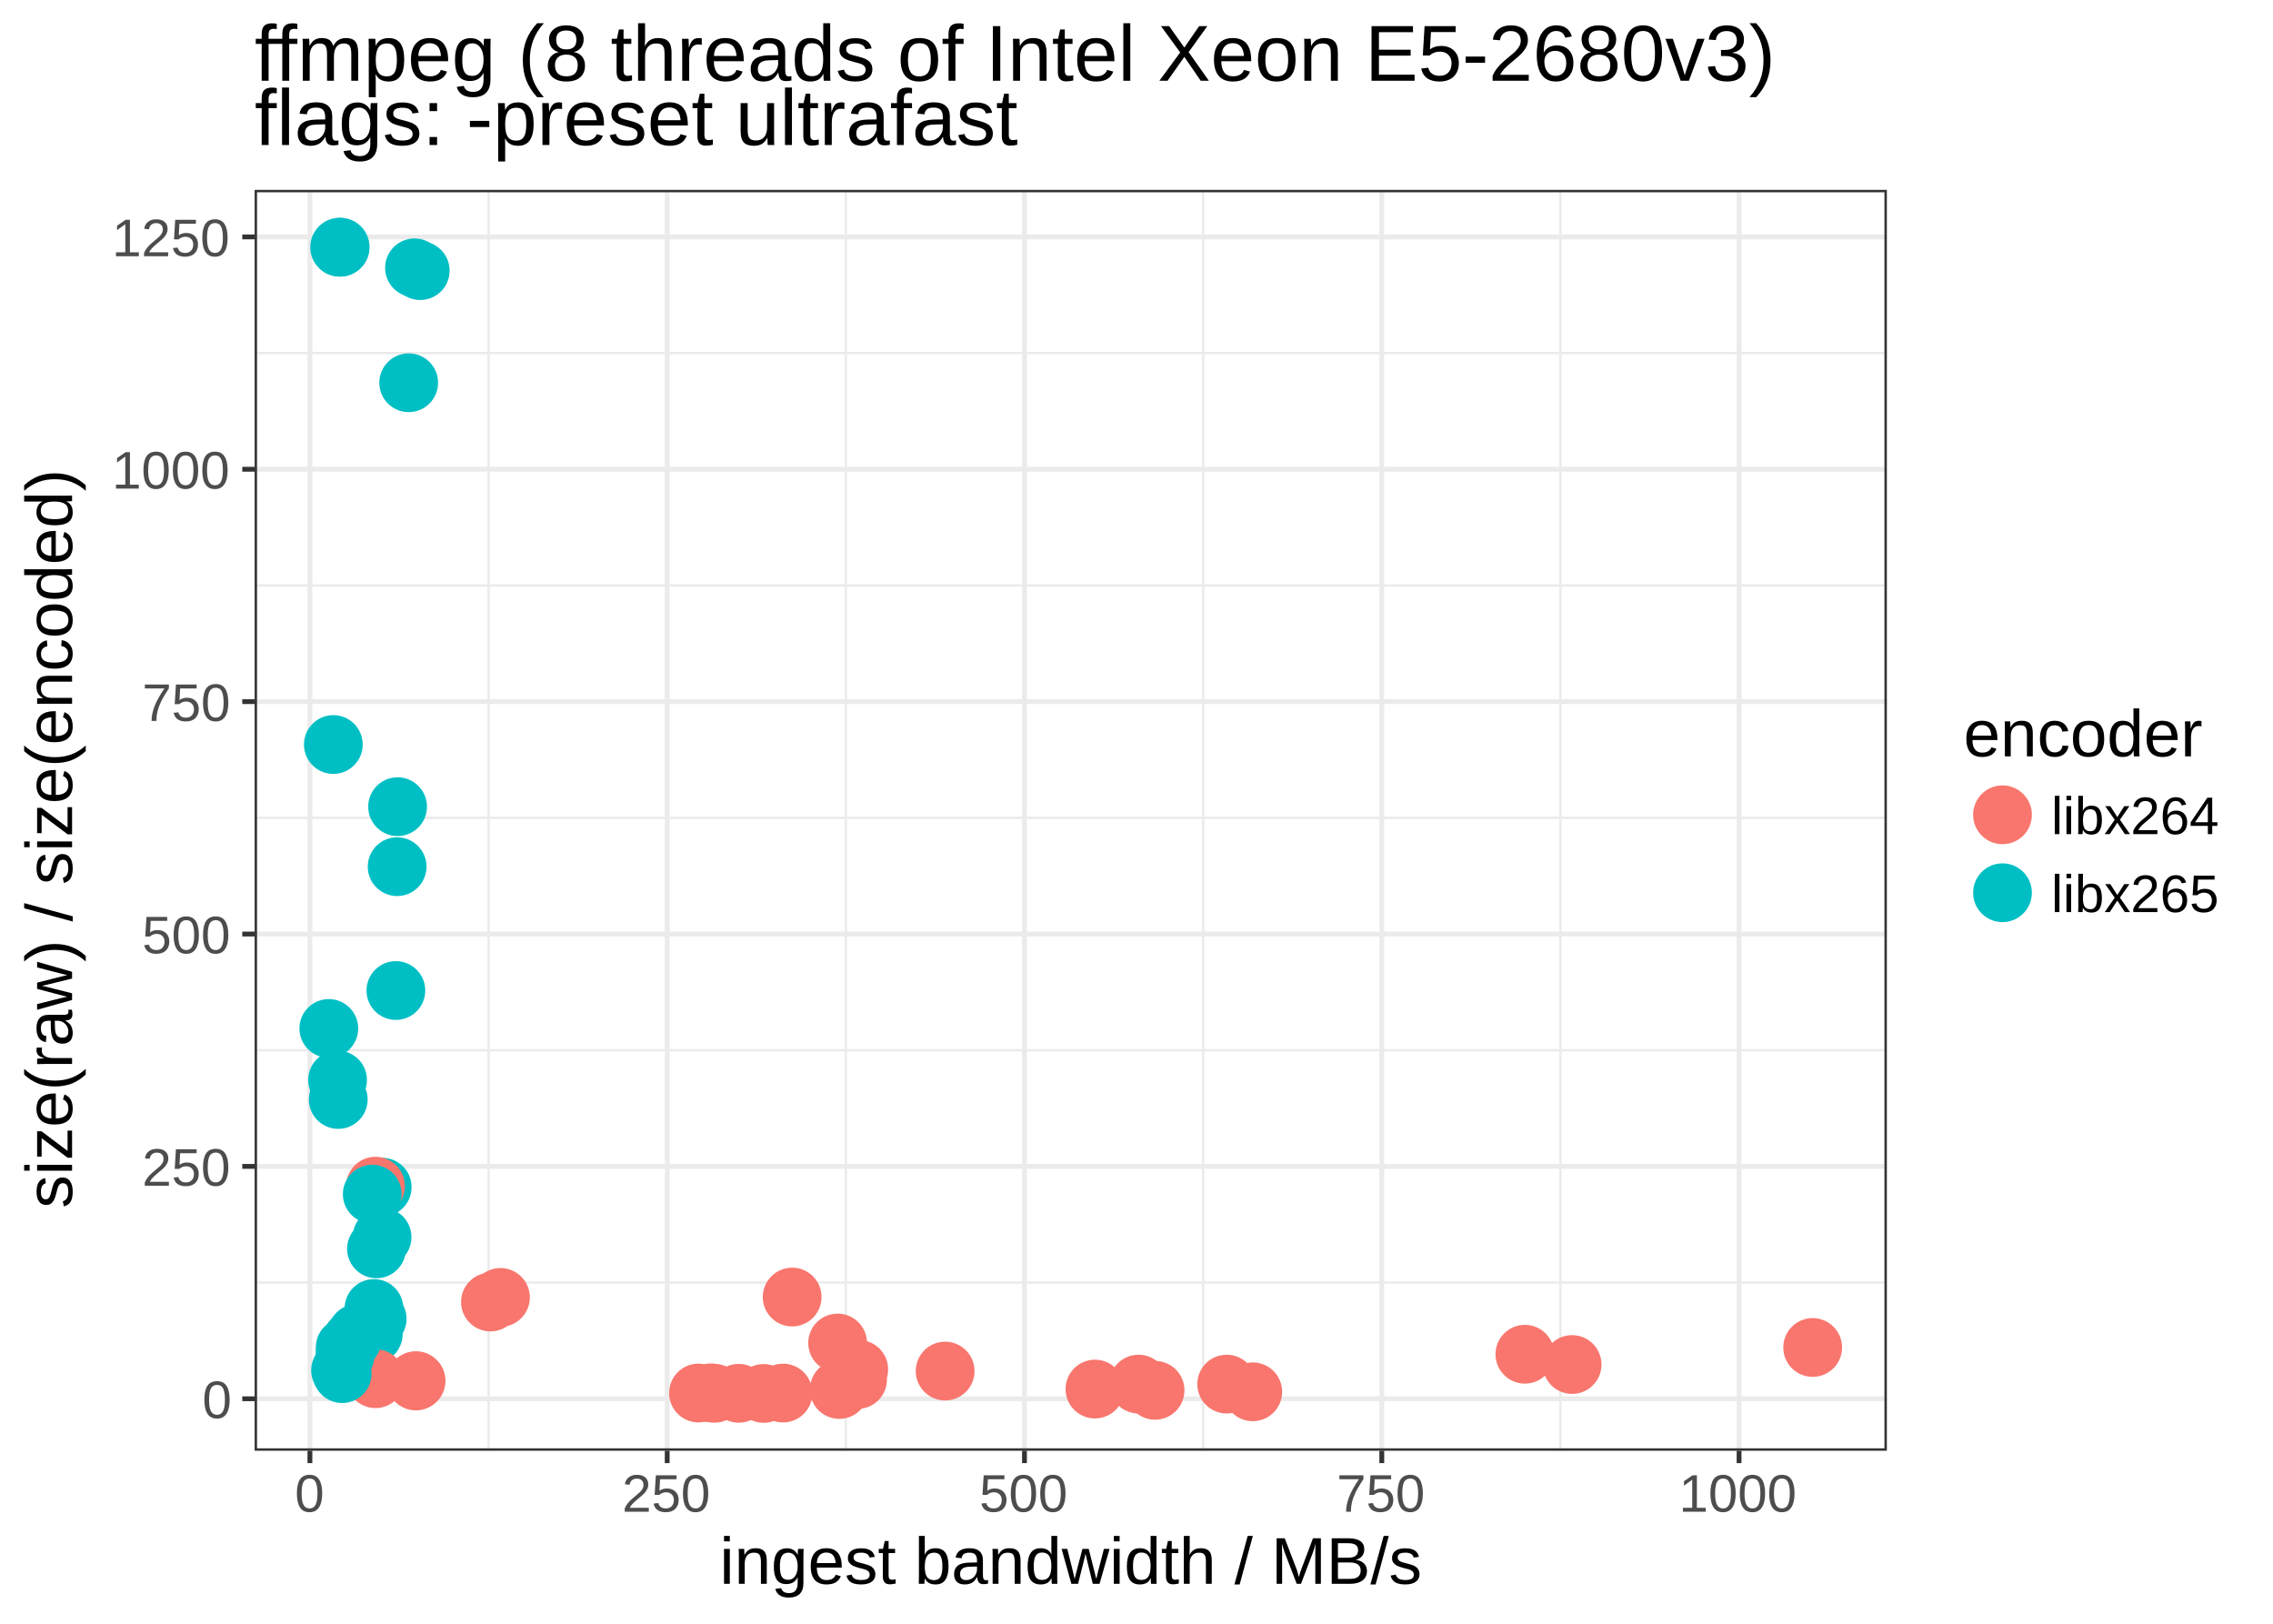
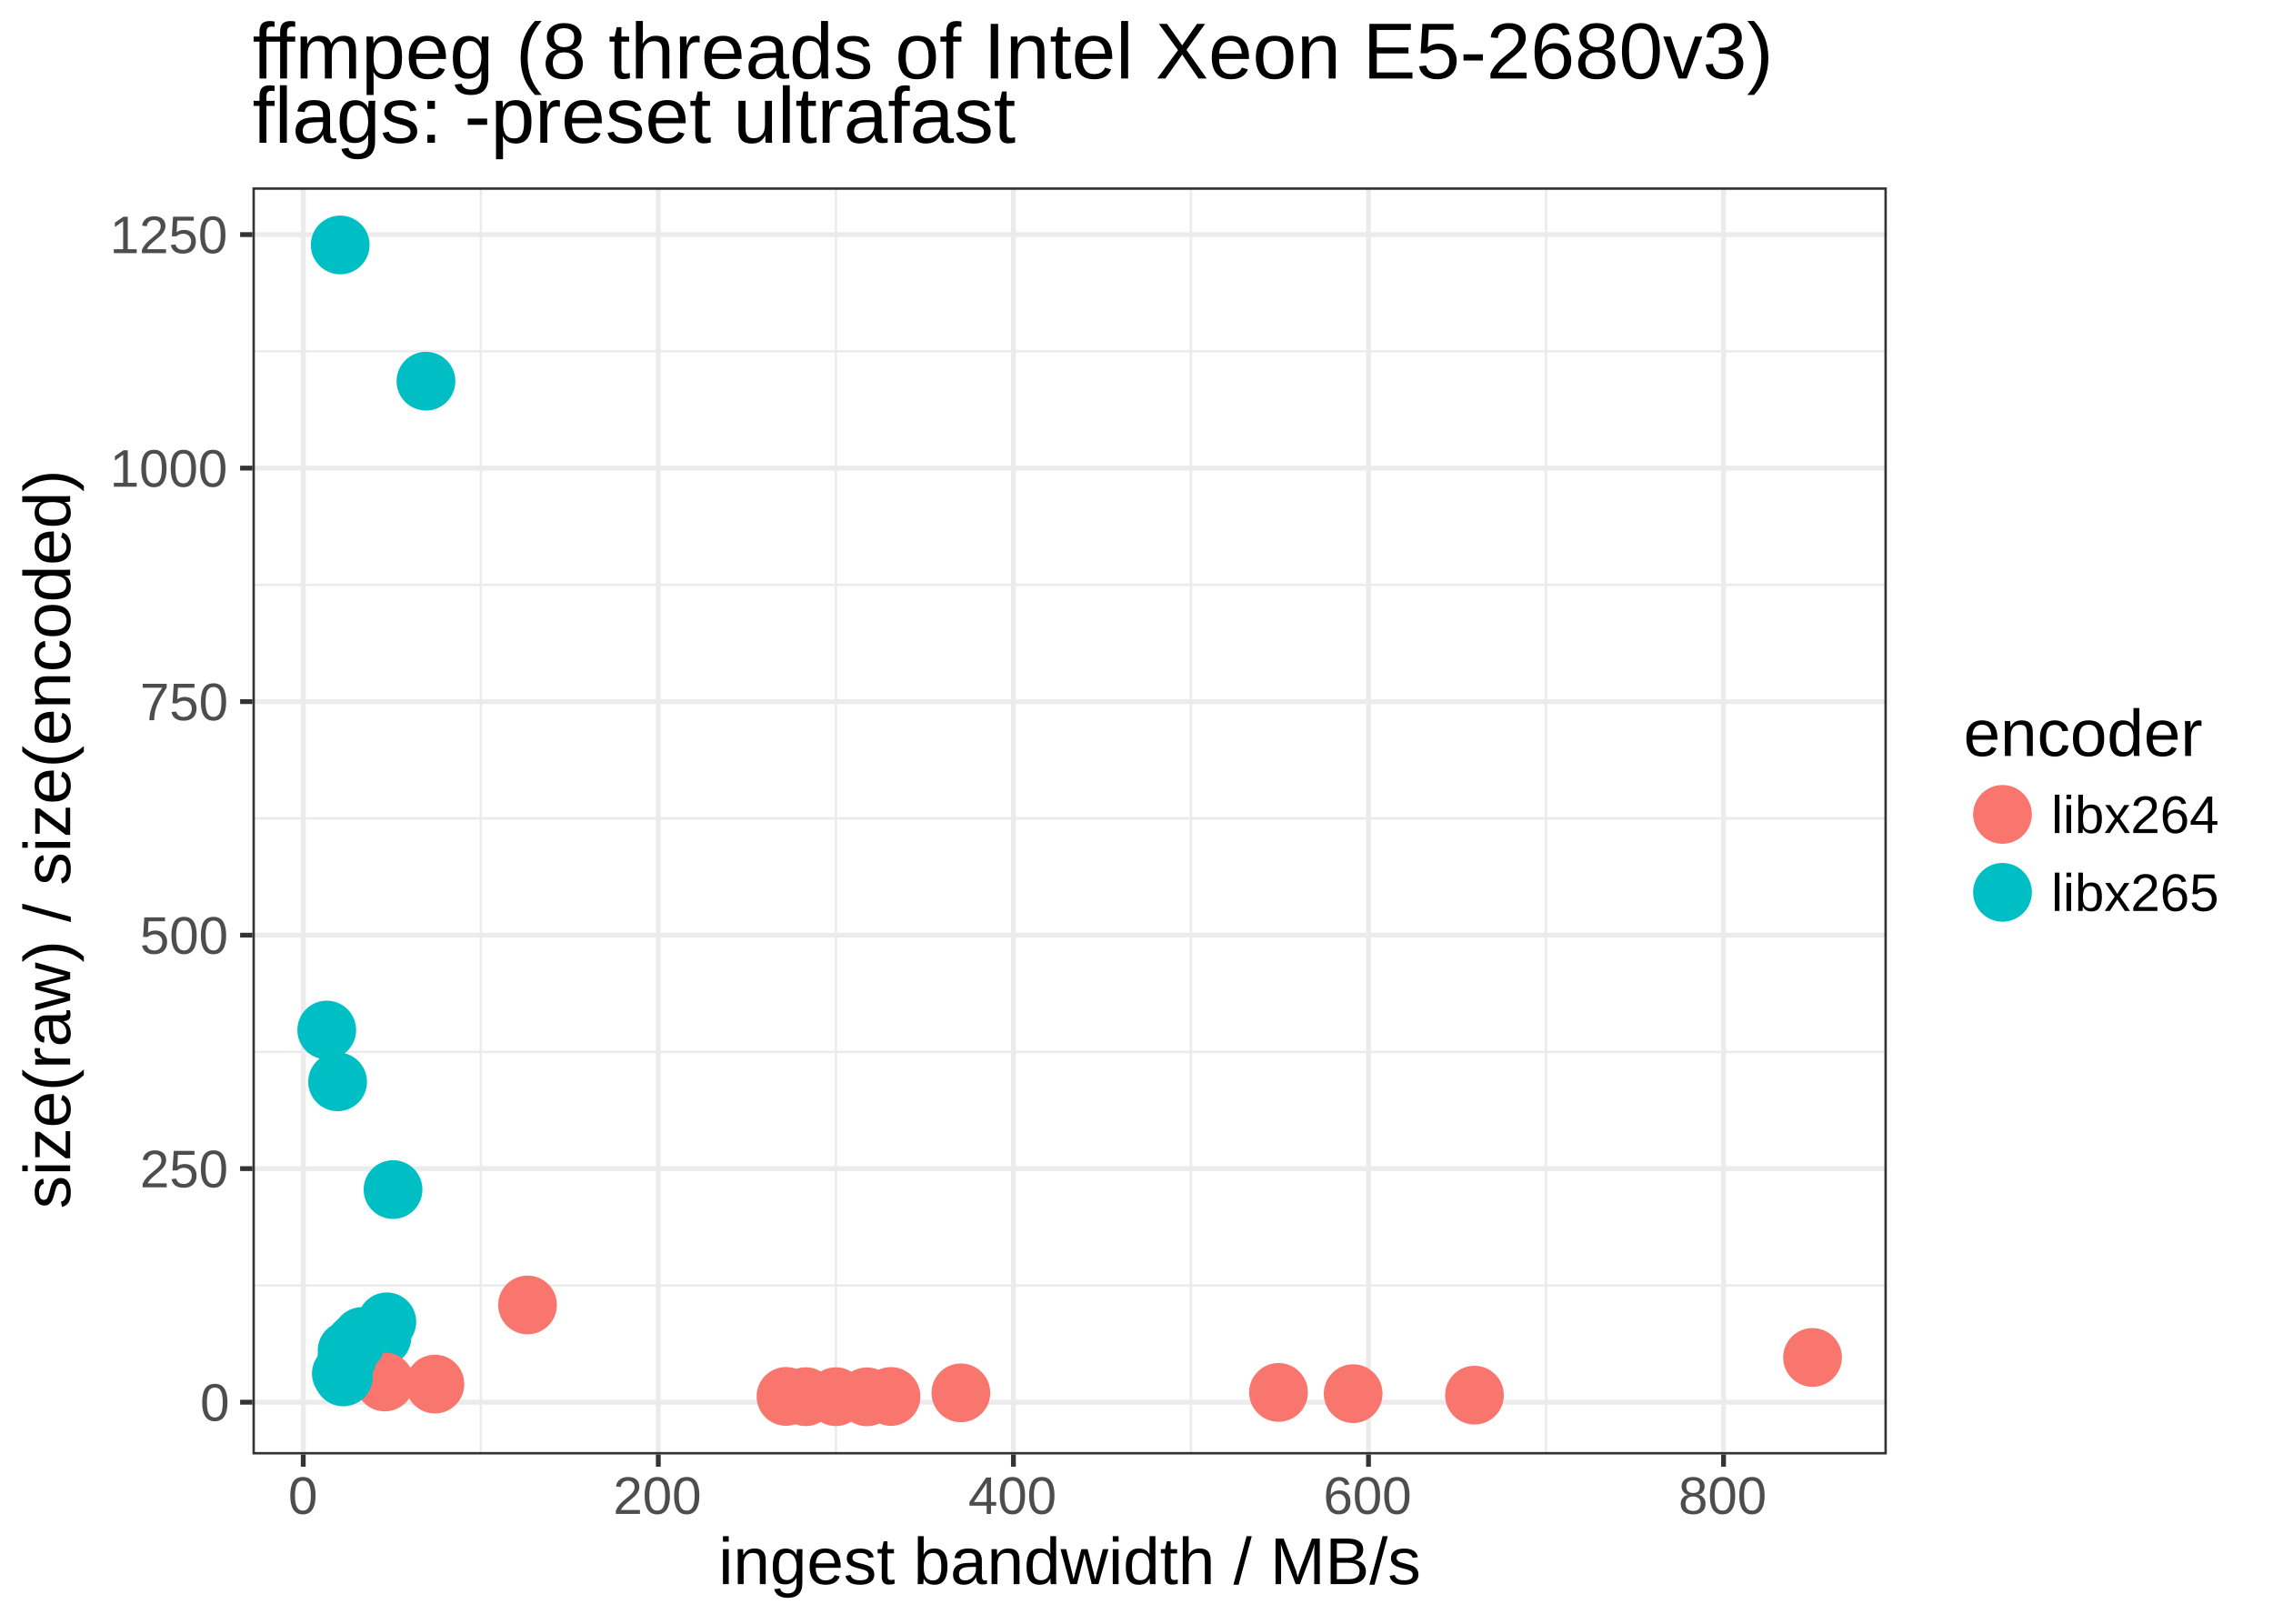
<svg xmlns="http://www.w3.org/2000/svg" viewBox="0 0 504.00 360.00">
  <defs>
    <style type="text/css">
    line, polyline, path, rect, circle {
      fill: none;
      stroke: #000000;
      stroke-linecap: round;
      stroke-linejoin: round;
      stroke-miterlimit: 10.00;
    }
  </style>
  </defs>
  <rect width="100%" height="100%" style="stroke: none; fill: #FFFFFF;" />
  <rect x="0.00" y="0.00" width="504.00" height="360.00" style="stroke-width: 1.07; stroke: #FFFFFF; fill: #FFFFFF;" />
  <defs>
    <clipPath id="cp1">
-       <rect x="56.46" y="42.10" width="361.92" height="279.55" />
+       <rect x="55.98" y="41.54" width="362.39" height="280.92" />
    </clipPath>
  </defs>
-   <rect x="56.46" y="42.10" width="361.92" height="279.55" style="stroke-width: 1.07; stroke: none; fill: #FFFFFF;" clip-path="url(#cp1)" />
-   <polyline points="56.46,284.36 418.38,284.36 " style="stroke-width: 0.53; stroke: #EBEBEB; stroke-linecap: butt;" clip-path="url(#cp1)" />
-   <polyline points="56.46,232.84 418.38,232.84 " style="stroke-width: 0.53; stroke: #EBEBEB; stroke-linecap: butt;" clip-path="url(#cp1)" />
-   <polyline points="56.46,181.32 418.38,181.32 " style="stroke-width: 0.53; stroke: #EBEBEB; stroke-linecap: butt;" clip-path="url(#cp1)" />
-   <polyline points="56.46,129.80 418.38,129.80 " style="stroke-width: 0.53; stroke: #EBEBEB; stroke-linecap: butt;" clip-path="url(#cp1)" />
-   <polyline points="56.46,78.28 418.38,78.28 " style="stroke-width: 0.53; stroke: #EBEBEB; stroke-linecap: butt;" clip-path="url(#cp1)" />
-   <polyline points="108.33,321.65 108.33,42.10 " style="stroke-width: 0.53; stroke: #EBEBEB; stroke-linecap: butt;" clip-path="url(#cp1)" />
-   <polyline points="187.55,321.65 187.55,42.10 " style="stroke-width: 0.53; stroke: #EBEBEB; stroke-linecap: butt;" clip-path="url(#cp1)" />
-   <polyline points="266.78,321.65 266.78,42.10 " style="stroke-width: 0.53; stroke: #EBEBEB; stroke-linecap: butt;" clip-path="url(#cp1)" />
-   <polyline points="346.00,321.65 346.00,42.10 " style="stroke-width: 0.53; stroke: #EBEBEB; stroke-linecap: butt;" clip-path="url(#cp1)" />
-   <polyline points="56.46,310.12 418.38,310.12 " style="stroke-width: 1.07; stroke: #EBEBEB; stroke-linecap: butt;" clip-path="url(#cp1)" />
-   <polyline points="56.46,258.60 418.38,258.60 " style="stroke-width: 1.07; stroke: #EBEBEB; stroke-linecap: butt;" clip-path="url(#cp1)" />
-   <polyline points="56.46,207.08 418.38,207.08 " style="stroke-width: 1.07; stroke: #EBEBEB; stroke-linecap: butt;" clip-path="url(#cp1)" />
-   <polyline points="56.46,155.56 418.38,155.56 " style="stroke-width: 1.07; stroke: #EBEBEB; stroke-linecap: butt;" clip-path="url(#cp1)" />
-   <polyline points="56.46,104.04 418.38,104.04 " style="stroke-width: 1.07; stroke: #EBEBEB; stroke-linecap: butt;" clip-path="url(#cp1)" />
-   <polyline points="56.46,52.52 418.38,52.52 " style="stroke-width: 1.07; stroke: #EBEBEB; stroke-linecap: butt;" clip-path="url(#cp1)" />
-   <polyline points="68.72,321.65 68.72,42.10 " style="stroke-width: 1.07; stroke: #EBEBEB; stroke-linecap: butt;" clip-path="url(#cp1)" />
-   <polyline points="147.94,321.65 147.94,42.10 " style="stroke-width: 1.07; stroke: #EBEBEB; stroke-linecap: butt;" clip-path="url(#cp1)" />
-   <polyline points="227.16,321.65 227.16,42.10 " style="stroke-width: 1.07; stroke: #EBEBEB; stroke-linecap: butt;" clip-path="url(#cp1)" />
-   <polyline points="306.39,321.65 306.39,42.10 " style="stroke-width: 1.07; stroke: #EBEBEB; stroke-linecap: butt;" clip-path="url(#cp1)" />
-   <polyline points="385.61,321.65 385.61,42.10 " style="stroke-width: 1.07; stroke: #EBEBEB; stroke-linecap: butt;" clip-path="url(#cp1)" />
-   <circle cx="110.97" cy="287.65" r="4.62pt" style="stroke-width: 0.71; stroke: #F8766D; fill: #F8766D;" clip-path="url(#cp1)" />
-   <circle cx="75.00" cy="243.77" r="4.62pt" style="stroke-width: 0.71; stroke: #00BFC4; fill: #00BFC4;" clip-path="url(#cp1)" />
-   <circle cx="209.57" cy="303.98" r="4.62pt" style="stroke-width: 0.71; stroke: #F8766D; fill: #F8766D;" clip-path="url(#cp1)" />
-   <circle cx="84.72" cy="274.29" r="4.62pt" style="stroke-width: 0.71; stroke: #00BFC4; fill: #00BFC4;" clip-path="url(#cp1)" />
-   <circle cx="83.63" cy="292.39" r="4.62pt" style="stroke-width: 0.71; stroke: #00BFC4; fill: #00BFC4;" clip-path="url(#cp1)" />
-   <circle cx="256.12" cy="308.25" r="4.62pt" style="stroke-width: 0.71; stroke: #F8766D; fill: #F8766D;" clip-path="url(#cp1)" />
-   <circle cx="76.54" cy="298.73" r="4.62pt" style="stroke-width: 0.71; stroke: #00BFC4; fill: #00BFC4;" clip-path="url(#cp1)" />
-   <circle cx="163.79" cy="308.91" r="4.62pt" style="stroke-width: 0.71; stroke: #F8766D; fill: #F8766D;" clip-path="url(#cp1)" />
-   <circle cx="92.22" cy="306.14" r="4.62pt" style="stroke-width: 0.71; stroke: #F8766D; fill: #F8766D;" clip-path="url(#cp1)" />
-   <circle cx="75.43" cy="54.81" r="4.62pt" style="stroke-width: 0.71; stroke: #00BFC4; fill: #00BFC4;" clip-path="url(#cp1)" />
-   <circle cx="84.75" cy="263.21" r="4.62pt" style="stroke-width: 0.71; stroke: #00BFC4; fill: #00BFC4;" clip-path="url(#cp1)" />
-   <circle cx="242.79" cy="307.97" r="4.62pt" style="stroke-width: 0.71; stroke: #F8766D; fill: #F8766D;" clip-path="url(#cp1)" />
-   <circle cx="73.91" cy="165.07" r="4.62pt" style="stroke-width: 0.71; stroke: #00BFC4; fill: #00BFC4;" clip-path="url(#cp1)" />
-   <circle cx="83.26" cy="262.99" r="4.62pt" style="stroke-width: 0.71; stroke: #F8766D; fill: #F8766D;" clip-path="url(#cp1)" />
-   <circle cx="90.62" cy="84.86" r="4.62pt" style="stroke-width: 0.71; stroke: #00BFC4; fill: #00BFC4;" clip-path="url(#cp1)" />
-   <circle cx="338.12" cy="300.25" r="4.62pt" style="stroke-width: 0.71; stroke: #F8766D; fill: #F8766D;" clip-path="url(#cp1)" />
-   <circle cx="79.20" cy="295.63" r="4.62pt" style="stroke-width: 0.71; stroke: #00BFC4; fill: #00BFC4;" clip-path="url(#cp1)" />
-   <circle cx="186.10" cy="308.06" r="4.62pt" style="stroke-width: 0.71; stroke: #F8766D; fill: #F8766D;" clip-path="url(#cp1)" />
-   <circle cx="74.85" cy="239.44" r="4.62pt" style="stroke-width: 0.71; stroke: #00BFC4; fill: #00BFC4;" clip-path="url(#cp1)" />
-   <circle cx="108.75" cy="288.67" r="4.62pt" style="stroke-width: 0.71; stroke: #F8766D; fill: #F8766D;" clip-path="url(#cp1)" />
-   <circle cx="82.77" cy="295.76" r="4.62pt" style="stroke-width: 0.71; stroke: #00BFC4; fill: #00BFC4;" clip-path="url(#cp1)" />
-   <circle cx="277.78" cy="308.58" r="4.62pt" style="stroke-width: 0.71; stroke: #F8766D; fill: #F8766D;" clip-path="url(#cp1)" />
-   <circle cx="82.92" cy="290.11" r="4.62pt" style="stroke-width: 0.71; stroke: #00BFC4; fill: #00BFC4;" clip-path="url(#cp1)" />
-   <circle cx="190.15" cy="305.85" r="4.62pt" style="stroke-width: 0.71; stroke: #F8766D; fill: #F8766D;" clip-path="url(#cp1)" />
-   <circle cx="92.22" cy="306.14" r="4.62pt" style="stroke-width: 0.71; stroke: #F8766D; fill: #F8766D;" clip-path="url(#cp1)" />
-   <circle cx="75.31" cy="54.81" r="4.62pt" style="stroke-width: 0.71; stroke: #00BFC4; fill: #00BFC4;" clip-path="url(#cp1)" />
-   <circle cx="158.41" cy="308.91" r="4.62pt" style="stroke-width: 0.71; stroke: #F8766D; fill: #F8766D;" clip-path="url(#cp1)" />
-   <circle cx="75.51" cy="303.81" r="4.62pt" style="stroke-width: 0.71; stroke: #00BFC4; fill: #00BFC4;" clip-path="url(#cp1)" />
-   <circle cx="348.59" cy="302.53" r="4.62pt" style="stroke-width: 0.71; stroke: #F8766D; fill: #F8766D;" clip-path="url(#cp1)" />
-   <circle cx="91.91" cy="59.38" r="4.62pt" style="stroke-width: 0.71; stroke: #00BFC4; fill: #00BFC4;" clip-path="url(#cp1)" />
-   <circle cx="83.26" cy="305.67" r="4.62pt" style="stroke-width: 0.71; stroke: #F8766D; fill: #F8766D;" clip-path="url(#cp1)" />
-   <circle cx="72.91" cy="228.02" r="4.62pt" style="stroke-width: 0.71; stroke: #00BFC4; fill: #00BFC4;" clip-path="url(#cp1)" />
-   <circle cx="78.02" cy="297.10" r="4.62pt" style="stroke-width: 0.71; stroke: #00BFC4; fill: #00BFC4;" clip-path="url(#cp1)" />
-   <circle cx="173.62" cy="308.86" r="4.62pt" style="stroke-width: 0.71; stroke: #F8766D; fill: #F8766D;" clip-path="url(#cp1)" />
-   <circle cx="272.00" cy="306.87" r="4.62pt" style="stroke-width: 0.71; stroke: #F8766D; fill: #F8766D;" clip-path="url(#cp1)" />
-   <circle cx="87.78" cy="219.61" r="4.62pt" style="stroke-width: 0.71; stroke: #00BFC4; fill: #00BFC4;" clip-path="url(#cp1)" />
-   <circle cx="154.88" cy="308.85" r="4.62pt" style="stroke-width: 0.71; stroke: #F8766D; fill: #F8766D;" clip-path="url(#cp1)" />
-   <circle cx="76.50" cy="300.53" r="4.62pt" style="stroke-width: 0.71; stroke: #00BFC4; fill: #00BFC4;" clip-path="url(#cp1)" />
-   <circle cx="157.66" cy="308.81" r="4.62pt" style="stroke-width: 0.71; stroke: #F8766D; fill: #F8766D;" clip-path="url(#cp1)" />
-   <circle cx="76.59" cy="299.34" r="4.62pt" style="stroke-width: 0.71; stroke: #00BFC4; fill: #00BFC4;" clip-path="url(#cp1)" />
-   <circle cx="88.06" cy="192.15" r="4.62pt" style="stroke-width: 0.71; stroke: #00BFC4; fill: #00BFC4;" clip-path="url(#cp1)" />
-   <circle cx="252.46" cy="306.87" r="4.62pt" style="stroke-width: 0.71; stroke: #F8766D; fill: #F8766D;" clip-path="url(#cp1)" />
-   <circle cx="83.48" cy="276.88" r="4.62pt" style="stroke-width: 0.71; stroke: #00BFC4; fill: #00BFC4;" clip-path="url(#cp1)" />
-   <circle cx="190.41" cy="303.61" r="4.62pt" style="stroke-width: 0.71; stroke: #F8766D; fill: #F8766D;" clip-path="url(#cp1)" />
-   <circle cx="175.65" cy="287.57" r="4.62pt" style="stroke-width: 0.71; stroke: #F8766D; fill: #F8766D;" clip-path="url(#cp1)" />
-   <circle cx="88.16" cy="178.85" r="4.62pt" style="stroke-width: 0.71; stroke: #00BFC4; fill: #00BFC4;" clip-path="url(#cp1)" />
-   <circle cx="169.33" cy="308.94" r="4.62pt" style="stroke-width: 0.71; stroke: #F8766D; fill: #F8766D;" clip-path="url(#cp1)" />
-   <circle cx="75.87" cy="304.55" r="4.62pt" style="stroke-width: 0.71; stroke: #00BFC4; fill: #00BFC4;" clip-path="url(#cp1)" />
-   <circle cx="93.18" cy="60.00" r="4.62pt" style="stroke-width: 0.71; stroke: #00BFC4; fill: #00BFC4;" clip-path="url(#cp1)" />
-   <circle cx="401.93" cy="298.75" r="4.62pt" style="stroke-width: 0.71; stroke: #F8766D; fill: #F8766D;" clip-path="url(#cp1)" />
-   <circle cx="82.54" cy="264.75" r="4.62pt" style="stroke-width: 0.71; stroke: #00BFC4; fill: #00BFC4;" clip-path="url(#cp1)" />
-   <circle cx="185.73" cy="297.76" r="4.62pt" style="stroke-width: 0.71; stroke: #F8766D; fill: #F8766D;" clip-path="url(#cp1)" />
-   <rect x="56.46" y="42.10" width="361.92" height="279.55" style="stroke-width: 1.07; stroke: #333333;" clip-path="url(#cp1)" />
+   <rect x="55.98" y="41.54" width="362.39" height="280.92" style="stroke-width: 1.07; stroke: none; fill: #FFFFFF;" clip-path="url(#cp1)" />
+   <polyline points="55.98,284.99 418.38,284.99 " style="stroke-width: 0.53; stroke: #EBEBEB; stroke-linecap: butt;" clip-path="url(#cp1)" />
+   <polyline points="55.98,233.22 418.38,233.22 " style="stroke-width: 0.53; stroke: #EBEBEB; stroke-linecap: butt;" clip-path="url(#cp1)" />
+   <polyline points="55.98,181.44 418.38,181.44 " style="stroke-width: 0.53; stroke: #EBEBEB; stroke-linecap: butt;" clip-path="url(#cp1)" />
+   <polyline points="55.98,129.67 418.38,129.67 " style="stroke-width: 0.53; stroke: #EBEBEB; stroke-linecap: butt;" clip-path="url(#cp1)" />
+   <polyline points="55.98,77.89 418.38,77.89 " style="stroke-width: 0.53; stroke: #EBEBEB; stroke-linecap: butt;" clip-path="url(#cp1)" />
+   <polyline points="106.61,322.46 106.61,41.54 " style="stroke-width: 0.53; stroke: #EBEBEB; stroke-linecap: butt;" clip-path="url(#cp1)" />
+   <polyline points="185.34,322.46 185.34,41.54 " style="stroke-width: 0.53; stroke: #EBEBEB; stroke-linecap: butt;" clip-path="url(#cp1)" />
+   <polyline points="264.07,322.46 264.07,41.54 " style="stroke-width: 0.53; stroke: #EBEBEB; stroke-linecap: butt;" clip-path="url(#cp1)" />
+   <polyline points="342.80,322.46 342.80,41.54 " style="stroke-width: 0.53; stroke: #EBEBEB; stroke-linecap: butt;" clip-path="url(#cp1)" />
+   <polyline points="55.98,310.88 418.38,310.88 " style="stroke-width: 1.07; stroke: #EBEBEB; stroke-linecap: butt;" clip-path="url(#cp1)" />
+   <polyline points="55.98,259.10 418.38,259.10 " style="stroke-width: 1.07; stroke: #EBEBEB; stroke-linecap: butt;" clip-path="url(#cp1)" />
+   <polyline points="55.98,207.33 418.38,207.33 " style="stroke-width: 1.07; stroke: #EBEBEB; stroke-linecap: butt;" clip-path="url(#cp1)" />
+   <polyline points="55.98,155.56 418.38,155.56 " style="stroke-width: 1.07; stroke: #EBEBEB; stroke-linecap: butt;" clip-path="url(#cp1)" />
+   <polyline points="55.98,103.78 418.38,103.78 " style="stroke-width: 1.07; stroke: #EBEBEB; stroke-linecap: butt;" clip-path="url(#cp1)" />
+   <polyline points="55.98,52.01 418.38,52.01 " style="stroke-width: 1.07; stroke: #EBEBEB; stroke-linecap: butt;" clip-path="url(#cp1)" />
+   <polyline points="67.24,322.46 67.24,41.54 " style="stroke-width: 1.07; stroke: #EBEBEB; stroke-linecap: butt;" clip-path="url(#cp1)" />
+   <polyline points="145.97,322.46 145.97,41.54 " style="stroke-width: 1.07; stroke: #EBEBEB; stroke-linecap: butt;" clip-path="url(#cp1)" />
+   <polyline points="224.71,322.46 224.71,41.54 " style="stroke-width: 1.07; stroke: #EBEBEB; stroke-linecap: butt;" clip-path="url(#cp1)" />
+   <polyline points="303.44,322.46 303.44,41.54 " style="stroke-width: 1.07; stroke: #EBEBEB; stroke-linecap: butt;" clip-path="url(#cp1)" />
+   <polyline points="382.17,322.46 382.17,41.54 " style="stroke-width: 1.07; stroke: #EBEBEB; stroke-linecap: butt;" clip-path="url(#cp1)" />
+   <circle cx="85.77" cy="293.06" r="4.62pt" style="stroke-width: 0.71; stroke: #00BFC4; fill: #00BFC4;" clip-path="url(#cp1)" />
+   <circle cx="300.04" cy="308.99" r="4.62pt" style="stroke-width: 0.71; stroke: #F8766D; fill: #F8766D;" clip-path="url(#cp1)" />
+   <circle cx="76.96" cy="299.43" r="4.62pt" style="stroke-width: 0.71; stroke: #00BFC4; fill: #00BFC4;" clip-path="url(#cp1)" />
+   <circle cx="185.34" cy="309.66" r="4.62pt" style="stroke-width: 0.71; stroke: #F8766D; fill: #F8766D;" clip-path="url(#cp1)" />
+   <circle cx="87.15" cy="263.74" r="4.62pt" style="stroke-width: 0.71; stroke: #00BFC4; fill: #00BFC4;" clip-path="url(#cp1)" />
+   <circle cx="283.49" cy="308.71" r="4.62pt" style="stroke-width: 0.71; stroke: #F8766D; fill: #F8766D;" clip-path="url(#cp1)" />
+   <circle cx="94.45" cy="84.51" r="4.62pt" style="stroke-width: 0.71; stroke: #00BFC4; fill: #00BFC4;" clip-path="url(#cp1)" />
+   <circle cx="401.90" cy="300.96" r="4.62pt" style="stroke-width: 0.71; stroke: #F8766D; fill: #F8766D;" clip-path="url(#cp1)" />
+   <circle cx="80.26" cy="296.32" r="4.62pt" style="stroke-width: 0.71; stroke: #00BFC4; fill: #00BFC4;" clip-path="url(#cp1)" />
+   <circle cx="213.06" cy="308.81" r="4.62pt" style="stroke-width: 0.71; stroke: #F8766D; fill: #F8766D;" clip-path="url(#cp1)" />
+   <circle cx="74.86" cy="239.85" r="4.62pt" style="stroke-width: 0.71; stroke: #00BFC4; fill: #00BFC4;" clip-path="url(#cp1)" />
+   <circle cx="116.97" cy="289.32" r="4.62pt" style="stroke-width: 0.71; stroke: #F8766D; fill: #F8766D;" clip-path="url(#cp1)" />
+   <circle cx="84.70" cy="296.45" r="4.62pt" style="stroke-width: 0.71; stroke: #00BFC4; fill: #00BFC4;" clip-path="url(#cp1)" />
+   <circle cx="326.94" cy="309.32" r="4.62pt" style="stroke-width: 0.71; stroke: #F8766D; fill: #F8766D;" clip-path="url(#cp1)" />
+   <circle cx="96.44" cy="306.87" r="4.62pt" style="stroke-width: 0.71; stroke: #F8766D; fill: #F8766D;" clip-path="url(#cp1)" />
+   <circle cx="75.44" cy="54.31" r="4.62pt" style="stroke-width: 0.71; stroke: #00BFC4; fill: #00BFC4;" clip-path="url(#cp1)" />
+   <circle cx="178.66" cy="309.66" r="4.62pt" style="stroke-width: 0.71; stroke: #F8766D; fill: #F8766D;" clip-path="url(#cp1)" />
+   <circle cx="75.69" cy="304.54" r="4.62pt" style="stroke-width: 0.71; stroke: #00BFC4; fill: #00BFC4;" clip-path="url(#cp1)" />
+   <circle cx="85.31" cy="306.40" r="4.62pt" style="stroke-width: 0.71; stroke: #F8766D; fill: #F8766D;" clip-path="url(#cp1)" />
+   <circle cx="72.45" cy="228.37" r="4.62pt" style="stroke-width: 0.71; stroke: #00BFC4; fill: #00BFC4;" clip-path="url(#cp1)" />
+   <circle cx="78.80" cy="297.79" r="4.62pt" style="stroke-width: 0.71; stroke: #00BFC4; fill: #00BFC4;" clip-path="url(#cp1)" />
+   <circle cx="197.56" cy="309.61" r="4.62pt" style="stroke-width: 0.71; stroke: #F8766D; fill: #F8766D;" clip-path="url(#cp1)" />
+   <circle cx="174.28" cy="309.60" r="4.62pt" style="stroke-width: 0.71; stroke: #F8766D; fill: #F8766D;" clip-path="url(#cp1)" />
+   <circle cx="76.92" cy="301.24" r="4.62pt" style="stroke-width: 0.71; stroke: #00BFC4; fill: #00BFC4;" clip-path="url(#cp1)" />
+   <circle cx="192.23" cy="309.69" r="4.62pt" style="stroke-width: 0.71; stroke: #F8766D; fill: #F8766D;" clip-path="url(#cp1)" />
+   <circle cx="76.13" cy="305.28" r="4.62pt" style="stroke-width: 0.71; stroke: #00BFC4; fill: #00BFC4;" clip-path="url(#cp1)" />
+   <rect x="55.98" y="41.54" width="362.39" height="280.92" style="stroke-width: 1.07; stroke: #333333;" clip-path="url(#cp1)" />
  <defs>
    <clipPath id="cp2">
      <rect x="0.00" y="0.00" width="504.00" height="360.00" />
    </clipPath>
  </defs>
  <g clip-path="url(#cp2)">
-     <text x="44.86" y="314.41" style="font-size: 8.80pt; fill: #4D4D4D; font-family: Arial;">0</text>
+     <text x="44.38" y="315.00" style="font-size: 8.80pt; fill: #4D4D4D; font-family: Arial;">0</text>
  </g>
  <g clip-path="url(#cp2)">
-     <text x="31.51" y="262.89" style="font-size: 8.80pt; fill: #4D4D4D; font-family: Arial;">250</text>
+     <text x="31.03" y="263.23" style="font-size: 8.80pt; fill: #4D4D4D; font-family: Arial;">250</text>
  </g>
  <g clip-path="url(#cp2)">
-     <text x="31.51" y="211.37" style="font-size: 8.80pt; fill: #4D4D4D; font-family: Arial;">500</text>
+     <text x="31.03" y="211.46" style="font-size: 8.80pt; fill: #4D4D4D; font-family: Arial;">500</text>
  </g>
  <g clip-path="url(#cp2)">
-     <text x="31.51" y="159.85" style="font-size: 8.80pt; fill: #4D4D4D; font-family: Arial;">750</text>
+     <text x="31.03" y="159.68" style="font-size: 8.80pt; fill: #4D4D4D; font-family: Arial;">750</text>
  </g>
  <g clip-path="url(#cp2)">
-     <text x="24.83" y="108.33" style="font-size: 8.80pt; fill: #4D4D4D; font-family: Arial;">1000</text>
+     <text x="24.35" y="107.91" style="font-size: 8.80pt; fill: #4D4D4D; font-family: Arial;">1000</text>
  </g>
  <g clip-path="url(#cp2)">
-     <text x="24.83" y="56.81" style="font-size: 8.80pt; fill: #4D4D4D; font-family: Arial;">1250</text>
+     <text x="24.35" y="56.13" style="font-size: 8.80pt; fill: #4D4D4D; font-family: Arial;">1250</text>
  </g>
-   <polyline points="53.72,310.12 56.46,310.12 " style="stroke-width: 1.07; stroke: #333333; stroke-linecap: butt;" clip-path="url(#cp2)" />
-   <polyline points="53.72,258.60 56.46,258.60 " style="stroke-width: 1.07; stroke: #333333; stroke-linecap: butt;" clip-path="url(#cp2)" />
-   <polyline points="53.72,207.08 56.46,207.08 " style="stroke-width: 1.07; stroke: #333333; stroke-linecap: butt;" clip-path="url(#cp2)" />
-   <polyline points="53.72,155.56 56.46,155.56 " style="stroke-width: 1.07; stroke: #333333; stroke-linecap: butt;" clip-path="url(#cp2)" />
-   <polyline points="53.72,104.04 56.46,104.04 " style="stroke-width: 1.07; stroke: #333333; stroke-linecap: butt;" clip-path="url(#cp2)" />
-   <polyline points="53.72,52.52 56.46,52.52 " style="stroke-width: 1.07; stroke: #333333; stroke-linecap: butt;" clip-path="url(#cp2)" />
-   <polyline points="68.72,324.39 68.72,321.65 " style="stroke-width: 1.07; stroke: #333333; stroke-linecap: butt;" clip-path="url(#cp2)" />
-   <polyline points="147.94,324.39 147.94,321.65 " style="stroke-width: 1.07; stroke: #333333; stroke-linecap: butt;" clip-path="url(#cp2)" />
-   <polyline points="227.16,324.39 227.16,321.65 " style="stroke-width: 1.07; stroke: #333333; stroke-linecap: butt;" clip-path="url(#cp2)" />
-   <polyline points="306.39,324.39 306.39,321.65 " style="stroke-width: 1.07; stroke: #333333; stroke-linecap: butt;" clip-path="url(#cp2)" />
-   <polyline points="385.61,324.39 385.61,321.65 " style="stroke-width: 1.07; stroke: #333333; stroke-linecap: butt;" clip-path="url(#cp2)" />
+   <polyline points="53.24,310.88 55.98,310.88 " style="stroke-width: 1.07; stroke: #333333; stroke-linecap: butt;" clip-path="url(#cp2)" />
+   <polyline points="53.24,259.10 55.98,259.10 " style="stroke-width: 1.07; stroke: #333333; stroke-linecap: butt;" clip-path="url(#cp2)" />
+   <polyline points="53.24,207.33 55.98,207.33 " style="stroke-width: 1.07; stroke: #333333; stroke-linecap: butt;" clip-path="url(#cp2)" />
+   <polyline points="53.24,155.56 55.98,155.56 " style="stroke-width: 1.07; stroke: #333333; stroke-linecap: butt;" clip-path="url(#cp2)" />
+   <polyline points="53.24,103.78 55.98,103.78 " style="stroke-width: 1.07; stroke: #333333; stroke-linecap: butt;" clip-path="url(#cp2)" />
+   <polyline points="53.24,52.01 55.98,52.01 " style="stroke-width: 1.07; stroke: #333333; stroke-linecap: butt;" clip-path="url(#cp2)" />
+   <polyline points="67.24,325.20 67.24,322.46 " style="stroke-width: 1.07; stroke: #333333; stroke-linecap: butt;" clip-path="url(#cp2)" />
+   <polyline points="145.97,325.20 145.97,322.46 " style="stroke-width: 1.07; stroke: #333333; stroke-linecap: butt;" clip-path="url(#cp2)" />
+   <polyline points="224.71,325.20 224.71,322.46 " style="stroke-width: 1.07; stroke: #333333; stroke-linecap: butt;" clip-path="url(#cp2)" />
+   <polyline points="303.44,325.20 303.44,322.46 " style="stroke-width: 1.07; stroke: #333333; stroke-linecap: butt;" clip-path="url(#cp2)" />
+   <polyline points="382.17,325.20 382.17,322.46 " style="stroke-width: 1.07; stroke: #333333; stroke-linecap: butt;" clip-path="url(#cp2)" />
  <g clip-path="url(#cp2)">
-     <text x="65.38" y="335.17" style="font-size: 8.80pt; fill: #4D4D4D; font-family: Arial;">0</text>
+     <text x="63.91" y="335.65" style="font-size: 8.80pt; fill: #4D4D4D; font-family: Arial;">0</text>
  </g>
  <g clip-path="url(#cp2)">
-     <text x="137.93" y="335.17" style="font-size: 8.80pt; fill: #4D4D4D; font-family: Arial;">250</text>
+     <text x="135.96" y="335.65" style="font-size: 8.80pt; fill: #4D4D4D; font-family: Arial;">200</text>
  </g>
  <g clip-path="url(#cp2)">
-     <text x="217.15" y="335.17" style="font-size: 8.80pt; fill: #4D4D4D; font-family: Arial;">500</text>
+     <text x="214.70" y="335.65" style="font-size: 8.80pt; fill: #4D4D4D; font-family: Arial;">400</text>
  </g>
  <g clip-path="url(#cp2)">
-     <text x="296.38" y="335.17" style="font-size: 8.80pt; fill: #4D4D4D; font-family: Arial;">750</text>
+     <text x="293.43" y="335.65" style="font-size: 8.80pt; fill: #4D4D4D; font-family: Arial;">600</text>
  </g>
  <g clip-path="url(#cp2)">
-     <text x="372.27" y="335.17" style="font-size: 8.80pt; fill: #4D4D4D; font-family: Arial;">1000</text>
+     <text x="372.16" y="335.65" style="font-size: 8.80pt; fill: #4D4D4D; font-family: Arial;">800</text>
  </g>
  <g clip-path="url(#cp2)">
-     <text x="159.56" y="351.15" style="font-size: 11.00pt; font-family: Arial;">ingest bandwidth / MB/s</text>
+     <text x="159.32" y="351.21" style="font-size: 11.00pt; font-family: Arial;">ingest bandwidth / MB/s</text>
  </g>
  <g clip-path="url(#cp2)">
-     <text transform="translate(15.98,267.87) rotate(-90)" style="font-size: 11.00pt; font-family: Arial;"> size(raw) / size(encoded) </text>
+     <text transform="translate(15.56,267.99) rotate(-90)" style="font-size: 11.00pt; font-family: Arial;"> size(raw) / size(encoded) </text>
  </g>
-   <rect x="429.71" y="151.52" width="68.81" height="60.72" style="stroke-width: 1.07; stroke: none; fill: #FFFFFF;" clip-path="url(#cp2)" />
+   <rect x="429.71" y="151.85" width="68.81" height="60.30" style="stroke-width: 1.07; stroke: none; fill: #FFFFFF;" clip-path="url(#cp2)" />
  <g clip-path="url(#cp2)">
-     <text x="435.38" y="167.69" style="font-size: 11.00pt; font-family: Arial;">encoder</text>
+     <text x="435.38" y="167.60" style="font-size: 11.00pt; font-family: Arial;">encoder</text>
  </g>
-   <rect x="435.38" y="172.01" width="17.28" height="17.28" style="stroke-width: 1.07; stroke: none; fill: #FFFFFF;" clip-path="url(#cp2)" />
-   <circle cx="444.02" cy="180.65" r="4.62pt" style="stroke-width: 0.71; stroke: #F8766D; fill: #F8766D;" clip-path="url(#cp2)" />
-   <rect x="435.38" y="189.29" width="17.28" height="17.28" style="stroke-width: 1.07; stroke: none; fill: #FFFFFF;" clip-path="url(#cp2)" />
-   <circle cx="444.02" cy="197.93" r="4.62pt" style="stroke-width: 0.71; stroke: #00BFC4; fill: #00BFC4;" clip-path="url(#cp2)" />
+   <rect x="435.38" y="171.92" width="17.28" height="17.28" style="stroke-width: 1.07; stroke: none; fill: #FFFFFF;" clip-path="url(#cp2)" />
+   <circle cx="444.02" cy="180.56" r="4.62pt" style="stroke-width: 0.71; stroke: #F8766D; fill: #F8766D;" clip-path="url(#cp2)" />
+   <rect x="435.38" y="189.20" width="17.28" height="17.28" style="stroke-width: 1.07; stroke: none; fill: #FFFFFF;" clip-path="url(#cp2)" />
+   <circle cx="444.02" cy="197.84" r="4.62pt" style="stroke-width: 0.71; stroke: #00BFC4; fill: #00BFC4;" clip-path="url(#cp2)" />
  <g clip-path="url(#cp2)">
-     <text x="454.82" y="184.94" style="font-size: 8.80pt; font-family: Arial;">libx264</text>
+     <text x="454.82" y="184.69" style="font-size: 8.80pt; font-family: Arial;">libx264</text>
  </g>
  <g clip-path="url(#cp2)">
-     <text x="454.82" y="202.22" style="font-size: 8.80pt; font-family: Arial;">libx265</text>
+     <text x="454.82" y="201.97" style="font-size: 8.80pt; font-family: Arial;">libx265</text>
  </g>
  <g clip-path="url(#cp2)">
-     <text x="56.46" y="17.90" style="font-size: 13.20pt; font-family: Arial;">ffmpeg (8 threads of Intel Xeon E5-2680v3)</text>
+     <text x="55.98" y="17.40" style="font-size: 13.20pt; font-family: Arial;">ffmpeg (8 threads of Intel Xeon E5-2680v3)</text>
  </g>
  <g clip-path="url(#cp2)">
-     <text x="56.46" y="32.15" style="font-size: 13.20pt; font-family: Arial;">flags: -preset ultrafast</text>
+     <text x="55.98" y="31.65" style="font-size: 13.20pt; font-family: Arial;">flags: -preset ultrafast</text>
  </g>
</svg>
